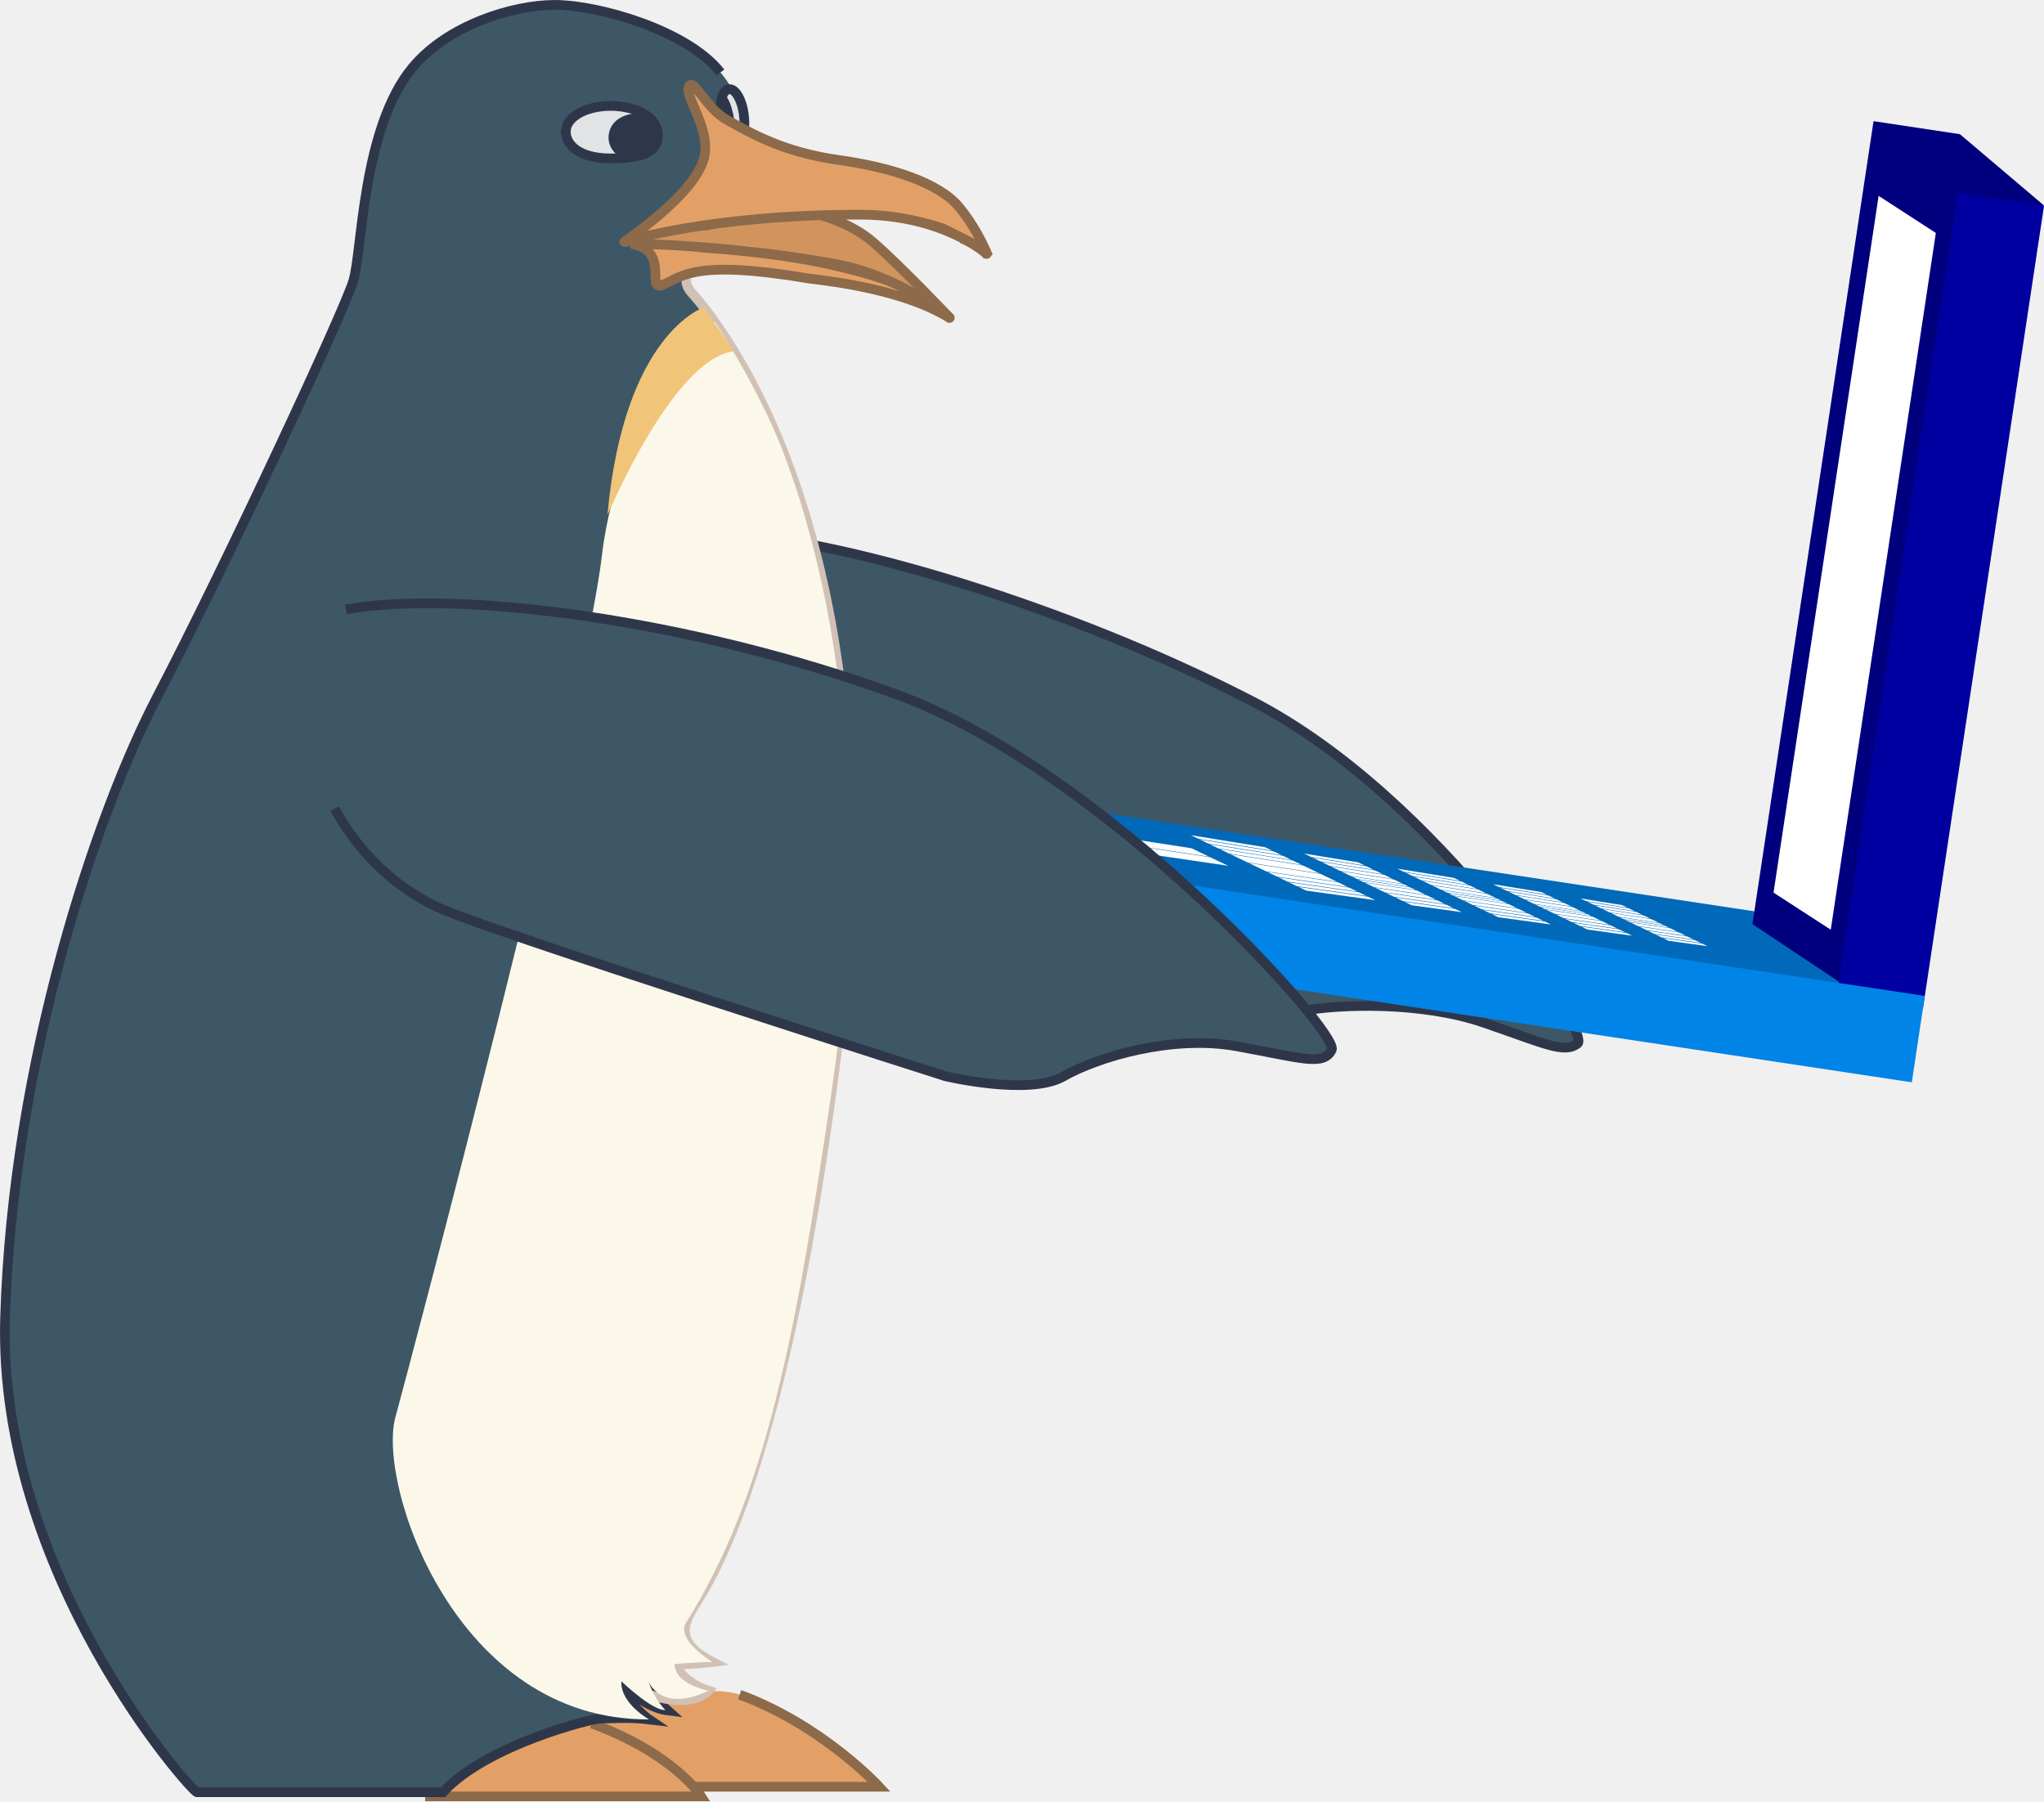
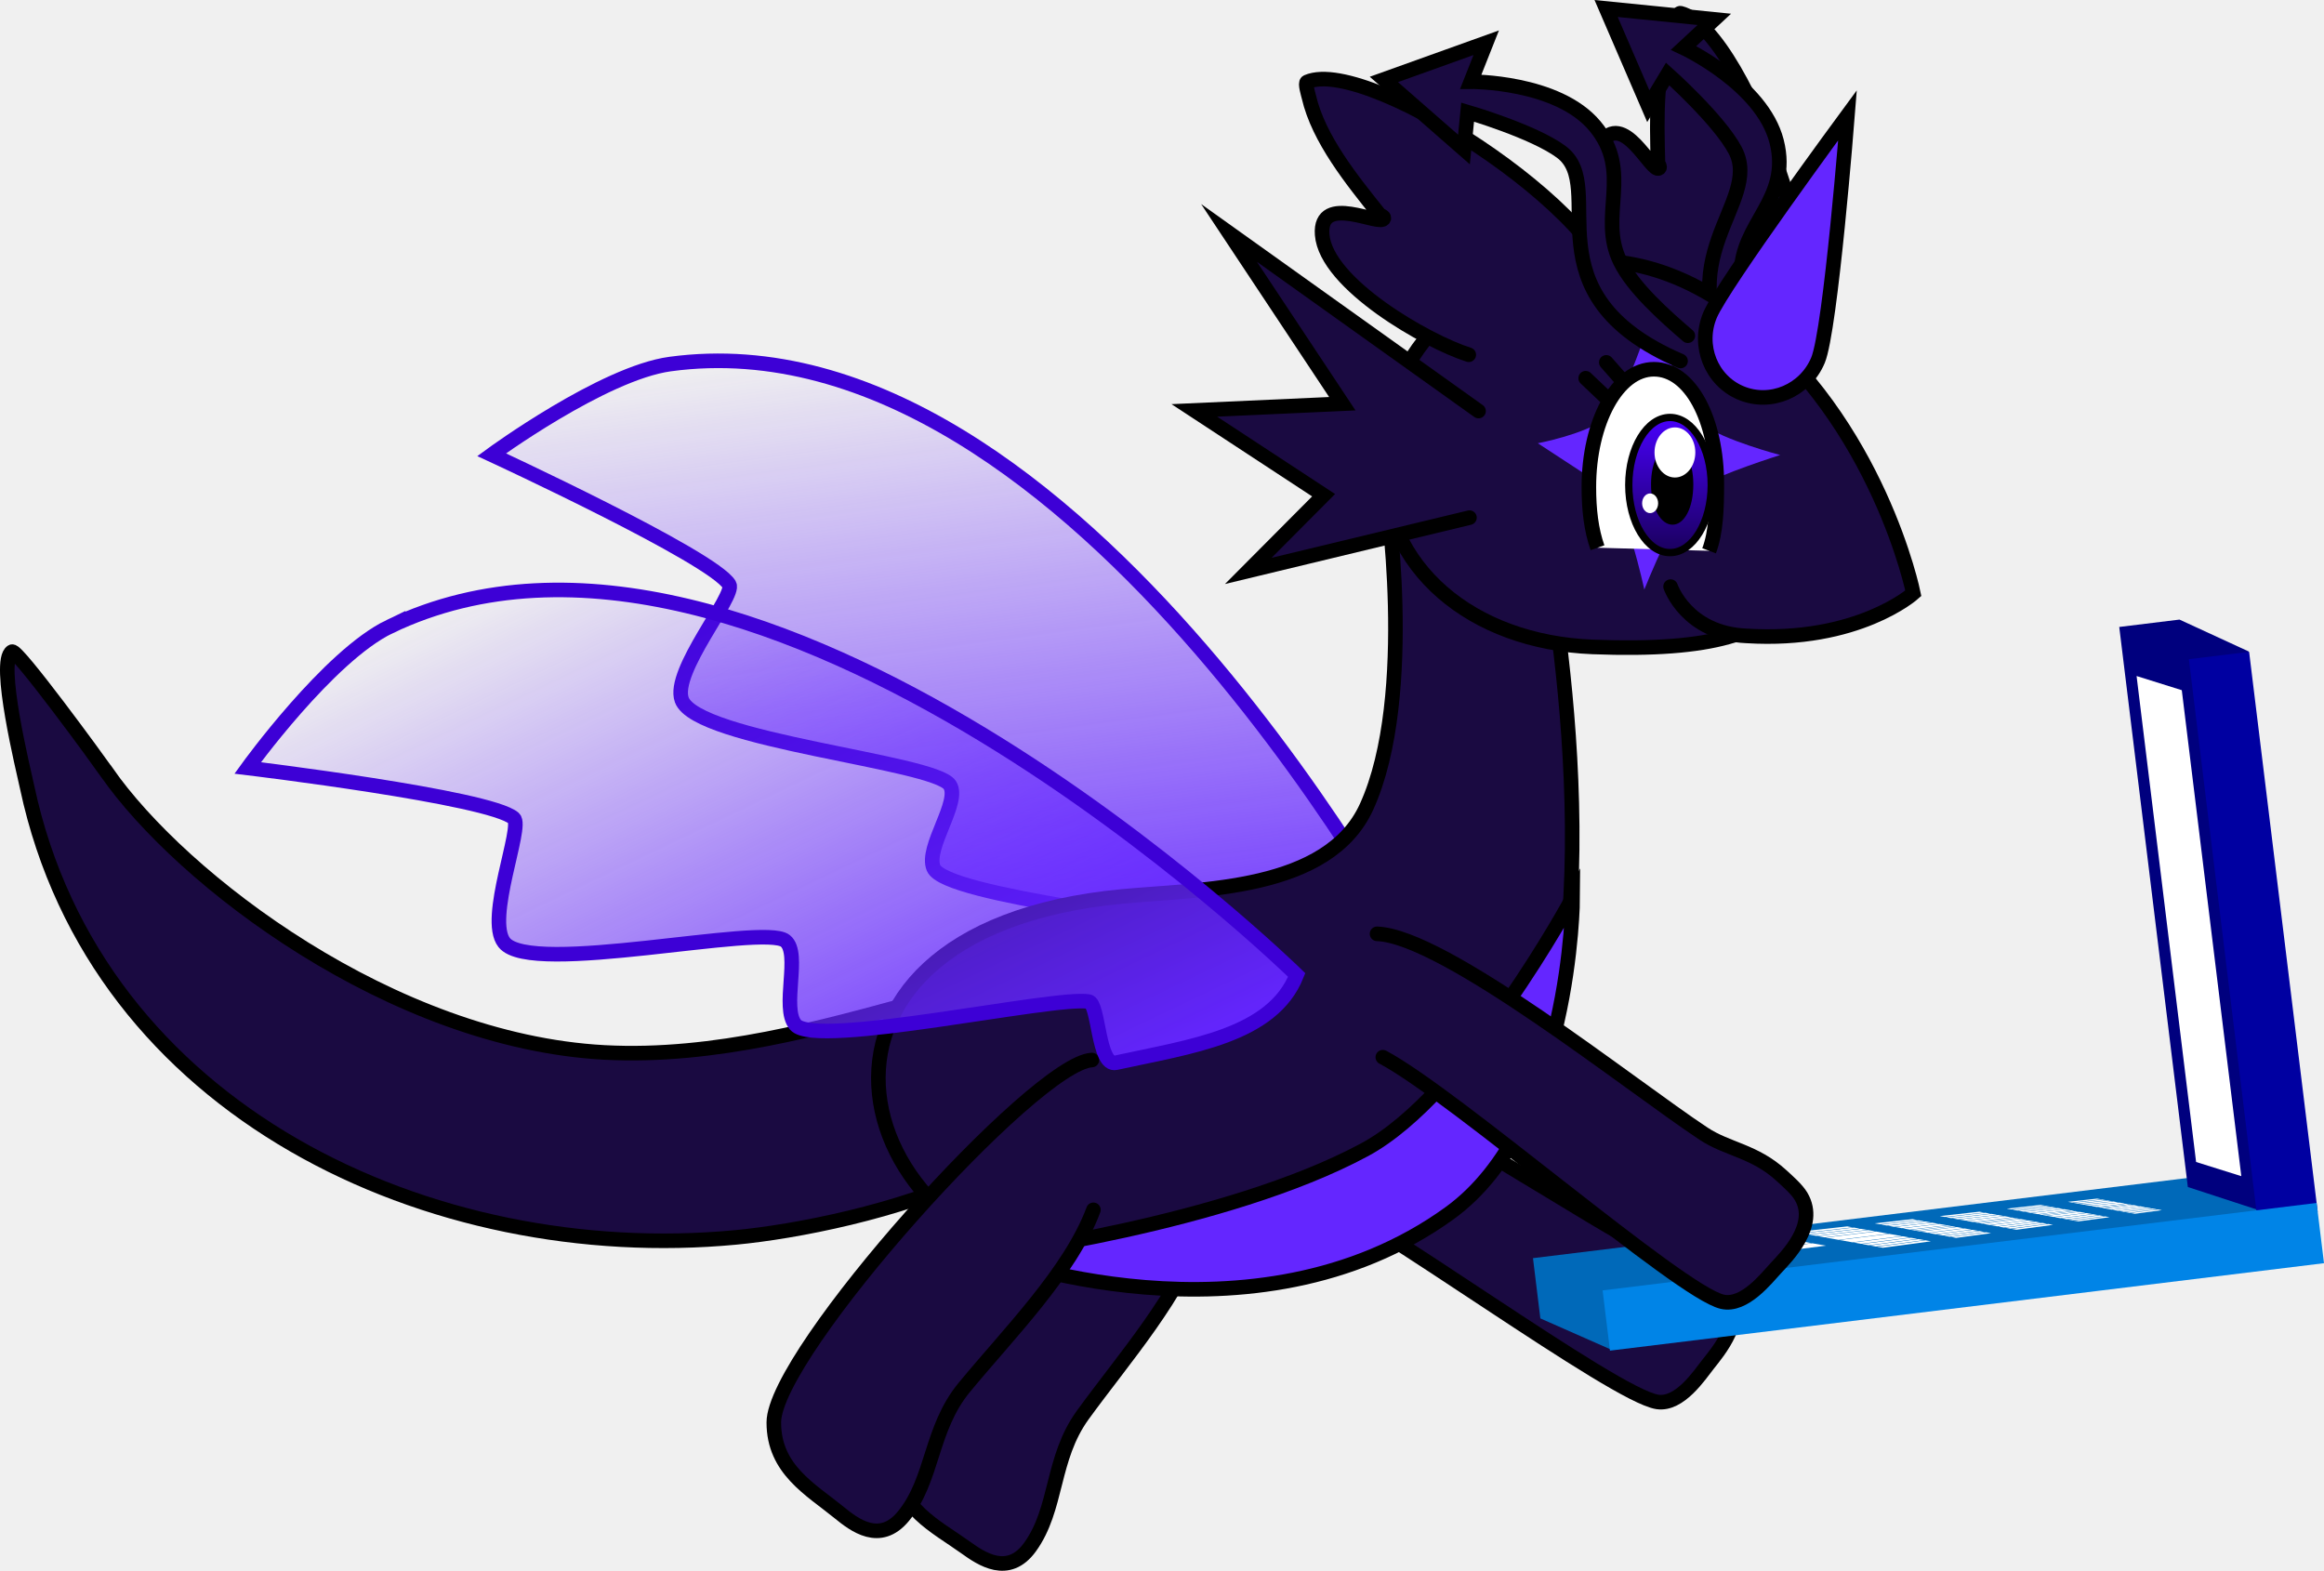
- <svg xmlns="http://www.w3.org/2000/svg" viewBox="0,0,105.299,92.792" height="92.792" width="105.299" version="1.1">
-   <g transform="translate(-218.0574,-133.6041)">
-     <g style="mix-blend-mode: normal" stroke-dashoffset="0" stroke-dasharray="" stroke-miterlimit="10" stroke-linejoin="miter" data-paper-data="{&quot;isPaintingLayer&quot;:true}">
-       <g stroke-linecap="butt" stroke-width="0.5" data-paper-data="{&quot;index&quot;:null}">
-         <path stroke="none" fill-rule="nonzero" fill="#e3a066" d="M243.263,225.58c3.93,-6.624 9.541,-4.651 9.541,-4.651c5.87,1.571 9.56,4.651 9.56,4.651h-19.1" />
-         <path stroke="#8d6a4a" fill-rule="evenodd" fill="none" d="M252.462,220.836c5.87,1.571 9.901,4.744 9.901,4.744h-19.459" />
-       </g>
-       <g stroke-linecap="butt" stroke-width="0.5" data-paper-data="{&quot;index&quot;:null}">
-         <path stroke="none" fill-rule="nonzero" fill="#e3a066" d="M249.389,225.651c2.938,-6.624 7.02,-4.651 7.02,-4.651c4.276,1.571 6.943,4.651 6.943,4.651h-13.962" />
-         <path stroke="#8d6a4a" fill-rule="evenodd" fill="none" d="M256.16,220.906c4.276,1.571 7.191,4.744 7.191,4.744h-14.225" />
-       </g>
-       <g stroke-linecap="butt" stroke-width="0.5" data-paper-data="{&quot;index&quot;:null}">
-         <path stroke="none" fill-rule="nonzero" fill="#3e5766" d="M255.47,161.066c6.041,0.358 17.602,3.76 27.118,8.674c9.516,4.913 17.442,17.074 16.748,17.619c-0.694,0.545 -1.694,0.006 -4.851,-1.074c-3.157,-1.081 -7.374,-0.977 -9.448,-0.584c-2.074,0.393 -6.068,-1.178 -6.068,-1.178c0,0 -20.656,-9.703 -23.289,-11.234c-3.392,-1.971 -3.97,-4.863 -3.97,-4.863" />
-         <path stroke="#2e374a" fill-rule="evenodd" fill="none" d="M255.47,161.066c6.041,0.358 17.602,3.76 27.118,8.674c9.516,4.913 17.442,17.074 16.748,17.619c-0.694,0.545 -1.694,0.006 -4.851,-1.074c-3.157,-1.081 -7.374,-0.977 -9.448,-0.584c-2.074,0.393 -6.068,-1.178 -6.068,-1.178c0,0 -20.656,-9.703 -23.289,-11.234c-3.392,-1.971 -3.97,-4.863 -3.97,-4.863" />
-       </g>
-       <g stroke-linecap="butt" stroke-width="0.5" data-paper-data="{&quot;index&quot;:null}">
-         <path stroke="none" fill-rule="nonzero" fill="#e3a066" d="M240.223,226.146c3.221,-3.164 8.319,-3.754 8.319,-3.754c4.276,1.571 5.643,3.754 5.643,3.754h-13.962" />
-         <path stroke="#8d6a4a" fill-rule="evenodd" fill="none" d="M248.541,222.392c4.276,1.571 5.643,3.754 5.643,3.754h-14.225" />
-       </g>
-       <path stroke-linecap="butt" stroke-width="0.5" stroke="none" fill-rule="nonzero" fill="#3e5766" data-paper-data="{&quot;index&quot;:null}" d="M255.171,137.335c0.22,0.259 0.405,0.521 0.559,0.786c0.066,0.298 0.196,0.57 0.376,0.802c1.231,3.416 -1.973,6.892 -1.973,6.892c0,0 -1.572,2.816 0.187,3.625c-0.725,13.473 -2.933,41.428 -2.959,41.898c-0.038,0.675 -0.057,28.183 0.06,28.711c0.195,0.874 1.02,1.667 1.02,1.667c-1.354,-0.169 -2.371,-1.498 -2.371,-1.498c0.27,1.181 1.423,1.962 1.423,1.962c-1.021,-0.124 -2.054,-0.046 -2.516,-0.043c-0.42,0.002 -5.865,1.35 -8.099,3.797h-12.672c-0.252,0 -10.285,-11.222 -9.884,-24.47c0.401,-13.248 4.733,-26.011 7.818,-31.929c3.582,-6.873 9.657,-19.915 10.121,-21.465c0.464,-1.55 0.451,-7.855 3.049,-10.988c1.805,-2.177 5.158,-3.227 7.341,-3.227c2.182,0 6.719,1.354 8.523,3.481z" />
-       <path stroke-linecap="butt" stroke-width="NaN" stroke="none" fill-rule="nonzero" fill="#d2945d" d="M251.693,146.315c0,0 -0.456,-0.667 0.03,-1.085c0.641,-0.551 3.48,-1.933 3.48,-1.933c0,0 2.352,0.416 3.568,0.809c1.204,0.39 3.691,1.54 3.691,1.54l3.959,3.849c0,0 -3.39,-1.445 -5.988,-2.006c-2.264,-0.489 -8.739,-1.174 -8.739,-1.174z" />
-       <path stroke-linecap="butt" stroke-width="0.5" stroke="#2e374a" fill-rule="evenodd" fill="none" data-paper-data="{&quot;index&quot;:null}" d="M251.421,220.049c0.139,0.888 1.019,1.667 1.019,1.667c-1.354,-0.169 -2.371,-1.498 -2.371,-1.498c0.27,1.181 1.423,1.962 1.423,1.962c-1.021,-0.124 -2.054,-0.046 -2.515,-0.043c-0.42,0.002 -5.866,1.35 -8.1,3.797h-12.672c-0.252,0 -10.286,-11.222 -9.885,-24.47c0.402,-13.248 4.733,-26.011 7.818,-31.929c3.583,-6.873 9.657,-19.915 10.121,-21.465c0.464,-1.55 0.451,-7.855 3.049,-10.988c1.805,-2.177 5.159,-3.227 7.341,-3.227c2.182,0 6.8,1.287 8.524,3.481" />
-       <g stroke-linecap="butt" stroke-width="0.5" data-paper-data="{&quot;index&quot;:null}">
-         <path stroke="#d1c1b5" fill-rule="evenodd" fill="none" d="M253.614,147.038c0,0 -0.508,0.993 0.037,1.603c0.678,0.759 11.03,12.037 7.441,39.743c-2.941,22.698 -6.962,27.307 -7.438,28.24c-0.317,0.621 -0.861,1.588 1.107,2.6c0,0 -1.258,0.156 -1.959,0.103c0,0 0.422,0.951 1.751,1.374c0,0 -0.722,0.914 -2.95,0.239" />
-         <g stroke="none" fill-rule="nonzero">
-           <path fill="#fbf8ea" d="M254.864,150.172c0,0 1.951,2.863 3.367,6.275c3.091,7.805 4.712,19.386 2.687,33.247c-1.868,12.784 -3.416,20.988 -7.513,27.495c-0.562,0.892 1.357,2.037 1.357,2.037c-0.839,0 -1.959,0.103 -1.959,0.103c0.025,1.055 1.751,1.374 1.751,1.374c-2.479,1.182 -3.099,-0.494 -3.099,-0.494c0.344,0.981 0.878,1.489 0.878,1.489c-0.674,0.042 -2.264,-1.48 -2.264,-1.48c-0.063,1.139 1.423,1.962 1.423,1.962c-9.98,0.065 -14.013,-12.109 -13.065,-15.568c0.948,-3.459 9.776,-36.959 10.638,-44.384c0.861,-7.426 5.801,-12.056 5.801,-12.056" />
-           <path fill="#f0c579" d="M249.351,160.124c0.857,-9.372 4.968,-10.684 4.968,-10.684l1.547,2.259c-3.2,0.412 -6.526,8.538 -6.515,8.425" />
+ <svg xmlns="http://www.w3.org/2000/svg" version="1.1" width="318.863" height="215.517" viewBox="0,0,318.863,215.517">
+   <defs>
+     <linearGradient x1="284.625" y1="117.774" x2="297.825" y2="217.07" gradientUnits="userSpaceOnUse" id="color-1">
+       <stop offset="0" stop-color="#6426ff" stop-opacity="0" />
+       <stop offset="1" stop-color="#6426ff" />
+     </linearGradient>
+     <linearGradient x1="243.198" y1="143.963" x2="286.375" y2="234.35" gradientUnits="userSpaceOnUse" id="color-2">
+       <stop offset="0" stop-color="#6426ff" stop-opacity="0" />
+       <stop offset="1" stop-color="#6426ff" />
+     </linearGradient>
+     <linearGradient x1="389.201" y1="129.435" x2="389.201" y2="147.981" gradientUnits="userSpaceOnUse" id="color-3">
+       <stop offset="0" stop-color="#4800fc" />
+       <stop offset="1" stop-color="#1a005d" />
+     </linearGradient>
+   </defs>
+   <g transform="translate(-160.0687,-72.15896)">
+     <g stroke-miterlimit="10">
+       <g>
+         <path d="M336.21,218c9.221,-0.433 36.358,17.946 46.858,23.735c3.462,1.909 7.151,1.784 11.113,4.867c0.981,0.763 2.259,1.71 2.914,2.632c2.674,3.767 -1.343,8.421 -2.663,10.097c-1.17,1.485 -3.889,5.635 -6.955,5.182c-5.956,-0.878 -38.826,-25.266 -49.118,-29.705" fill="#1a0a41" stroke="#000000" stroke-width="2" stroke-linecap="round" />
+         <g stroke="none" stroke-linecap="butt">
+           <path d="M371.412,253.052l-1.012,-8.266l104.028,-12.741l1.012,8.266l-94.436,16.973z" fill="#0069b9" stroke-width="0" />
+           <path d="M460.25,235.024l-9.411,-76.842l8.266,-1.012l9.484,4.37l3.702,77.417z" fill="#00007e" stroke-width="0" />
+           <path d="M469.803,239.448l-9.411,-76.842l8.266,-1.012l9.411,76.842z" fill="#0000a1" stroke-width="0" />
+           <path d="M380.965,257.475l-1.012,-8.266l97.966,-11.998l1.012,8.266z" fill="#0084e7" stroke-width="0" />
+           <path d="M461.383,231.592l-8.166,-66.678l6.204,1.944l8.166,66.678z" fill="#ffffff" stroke-width="0" />
+           <g fill="#ffffff" stroke-width="1">
+             <path d="M440.24,238.853l-0.469,-0.084l4.474,-0.542l0.448,0.08z" />
+             <path d="M437.87,238.431l4.542,-0.53l0.763,0.136l-4.507,0.536z" />
+             <path d="M455.238,237.939l-3.755,0.491l-0.673,-0.12l3.782,-0.487z" />
+             <path d="M441.808,239.133l-0.866,-0.154l4.434,-0.549l0.831,0.148z" />
+             <path d="M440.828,238.958l-0.474,-0.085l4.454,-0.546l0.454,0.081z" />
+             <path d="M426.052,240.074l-5.048,0.601l-0.932,-0.166l5.086,-0.594z" />
+             <path d="M443.631,239.458l-0.729,-0.13l4.365,-0.562l0.698,0.124z" />
+             <path d="M442.767,239.304l-0.837,-0.149l4.399,-0.556l0.803,0.143z" />
+             <path d="M438.788,238.595l4.507,-0.536l0.835,0.149l-4.474,0.542z" />
+             <path d="M427.775,240.381l-4.988,0.611l-0.549,-0.098l5.011,-0.607z" />
+             <path d="M449.777,238.127l-0.803,-0.143l3.842,-0.476l0.773,0.138z" />
+             <path d="M423.453,241.111l-0.552,-0.098l4.987,-0.611l0.53,0.094z" />
+             <path d="M448.86,237.963l-0.438,-0.078l3.859,-0.473l0.421,0.075z" />
+             <path d="M450.032,237.011l0.705,0.126l-3.905,0.465l-0.735,-0.131z" />
+             <path d="M436.871,238.253l-0.674,-0.12l4.601,-0.52l0.644,0.115z" />
+             <path d="M450.674,238.286l-0.775,-0.138l3.812,-0.481l0.745,0.133z" />
+             <path d="M422.124,240.874l-0.998,-0.178l5.048,-0.601l0.961,0.171z" />
+             <path d="M449.262,236.874l0.636,0.113l-3.935,0.459l-0.663,-0.118z" />
+             <path d="M433.066,240.237l-0.935,-0.167l5.213,-0.646l0.894,0.159z" />
+             <path d="M434.093,240.42l-0.904,-0.161l5.172,-0.653l0.864,0.154z" />
+             <path d="M455.388,237.966l0.583,0.104l-3.73,0.496l-0.608,-0.108z" />
+             <path d="M435.018,240.585l-0.79,-0.141l5.132,-0.66l0.754,0.134z" />
+             <path d="M424.075,239.721l-5.12,0.588l-0.788,-0.141l5.153,-0.582z" />
+             <path d="M445.153,237.302l-0.621,-0.111l3.987,-0.45l0.595,0.106z" />
+             <path d="M427.785,239.296l-0.732,-0.13l5.41,-0.611l0.697,0.124z" />
+             <path d="M448.115,238.918l0.631,0.112l-4.305,0.572l-0.66,-0.118z" />
+             <path d="M437.019,238.279l4.572,-0.525l0.687,0.122l-4.542,0.53z" />
+             <path d="M425.025,239.891l-5.086,0.594l-0.836,-0.149l5.12,-0.588z" />
+             <path d="M432.017,240.05l-0.514,-0.092l5.236,-0.642l0.49,0.087z" />
+             <path d="M427.933,239.322l5.375,-0.617l0.742,0.132l-5.339,0.623z" />
+             <path d="M431.39,239.938l-0.51,-0.091l5.26,-0.637l0.485,0.087z" />
+             <path d="M429.71,239.639l-0.866,-0.154l5.339,-0.623l0.825,0.147z" />
+             <path d="M429.831,239.66l5.299,-0.63l0.895,0.16l-5.26,0.637z" />
+             <path d="M448.308,237.865l-0.431,-0.077l3.877,-0.47l0.414,0.074z" />
+             <path d="M418.003,240.139l-0.727,-0.13l5.182,-0.577l0.697,0.124z" />
+             <path d="M417.351,241.109l-6.936,0.825l-1.013,-0.181l6.989,-0.816z" />
+             <path d="M441.113,240.096l0.644,0.115l-5.03,0.678l-0.676,-0.12z" />
+             <path d="M429.496,240.688l-4.926,0.622l-1.002,-0.179l4.965,-0.615z" />
+             <path d="M424.246,242.338l0.749,0.134l-6.584,0.888l-0.791,-0.141z" />
+             <path d="M412.324,242.275l-1.74,-0.31l-0.048,-0.009l6.936,-0.825l1.705,0.304z" />
+             <path d="M426.889,239.136l-0.676,-0.12l5.441,-0.605l0.645,0.115z" />
+             <path d="M432.557,241.234l0.697,0.124l-4.791,0.646l-0.728,-0.13z" />
+             <path d="M444.368,237.162l-0.576,-0.103l4.01,-0.446l0.553,0.099z" />
+             <path d="M414.234,242.615l-1.797,-0.32l6.854,-0.84l1.713,0.305z" />
+             <path d="M436.033,238.103l-0.623,-0.111l4.628,-0.515l0.597,0.106z" />
+             <path d="M417.454,243.189l-0.841,-0.15l6.67,-0.873l0.796,0.142z" />
+             <path d="M448.912,239.06l0.595,0.106l-4.278,0.577l-0.622,-0.111z" />
+             <path d="M452.406,238.595l3.73,-0.496l0.55,0.098l-3.707,0.5z" />
+             <path d="M430.55,240.876l-4.888,0.629l-0.97,-0.173l4.926,-0.622z" />
+             <path d="M431.65,241.072l0.741,0.132l-4.822,0.641l-0.773,-0.138z" />
+             <path d="M416.258,240.914l-6.989,0.816l-0.907,-0.162l7.036,-0.808z" />
+             <path d="M423.133,242.14l-6.67,0.873l-0.922,-0.164l6.717,-0.864z" />
+             <path d="M440.263,239.945l0.683,0.122l-5.062,0.673l-0.717,-0.128z" />
+             <path d="M446.954,237.623l3.905,-0.465l0.048,0.009l0.731,0.13l-3.877,0.47z" />
+             <path d="M422.124,241.96l-6.717,0.864l-1.05,-0.187l6.77,-0.855z" />
+             <path d="M431.5,241.045l-4.854,0.635l-0.85,-0.151l4.888,-0.629z" />
+             <path d="M414.273,240.56l-7.081,0.8l-0.789,-0.141l7.121,-0.792z" />
+             <path d="M415.249,240.734l-7.036,0.808l-0.857,-0.153l7.081,-0.799z" />
+             <path d="M398.567,243.961l-1.954,-0.348l10.182,-1.211c0.016,0.003 0.032,0.006 0.048,0.009c0.672,0.12 1.269,0.226 1.788,0.318z" />
+             <path d="M397.076,244.782l-6.5,0.821l-4.24,-0.754l-0.048,-0.009l6.668,-0.793z" />
+             <path d="M410.611,243.073l-9.966,1.259l-1.965,-0.35l10.065,-1.233c0.862,0.153 1.492,0.262 1.866,0.325z" />
+           </g>
        </g>
-       </g>
-       <g stroke-linecap="butt" data-paper-data="{&quot;index&quot;:null}">
-         <path stroke-width="1" stroke="none" fill-rule="nonzero" fill="#e2e3e4" d="M256.323,139.192c0.121,0.576 0.151,1.506 -0.311,1.624c-0.541,0.139 -0.693,-0.525 -0.779,-0.99c-0.071,-0.384 -0.171,-1.372 0.275,-1.647c0.345,-0.153 0.68,0.372 0.815,1.013" />
-         <path stroke-width="1" stroke="none" fill-rule="nonzero" fill="#2e374a" d="M255.914,140.821c-0.019,0.069 -0.218,0.014 -0.218,0.014c0,0 -0.272,-0.209 -0.426,-0.798c-0.153,-0.588 -0.072,-1.18 -0.072,-1.18c0,0 0.015,-0.307 0.093,-0.359c0.078,-0.053 0.335,0.083 0.529,0.948c0.195,0.867 0.092,1.376 0.092,1.376" />
-         <path stroke-width="0.5" stroke="#2e374a" fill-rule="evenodd" fill="none" d="M256.019,140.858c-0.541,0.139 -0.693,-0.525 -0.779,-0.99c-0.071,-0.384 -0.171,-1.372 0.275,-1.647c0.345,-0.153 0.68,0.372 0.815,1.013c0.121,0.576 0.151,1.506 -0.311,1.624z" />
-       </g>
-       <path stroke-linecap="butt" stroke-width="1" stroke="none" fill-rule="nonzero" fill="#e2e3e4" d="M247.217,140.215c0.102,-0.66 1.077,-1.257 2.544,-1.194c1.947,0.157 2.215,1.147 2.194,1.539c-0.026,0.476 -0.181,1.163 -2.415,1.163c-1.909,0 -2.414,-0.915 -2.322,-1.508" />
-       <path stroke-linecap="butt" stroke-width="1" stroke="none" fill-rule="nonzero" fill="#2e374a" d="M250.001,141.702c0,0 -0.75,-0.436 -0.566,-1.266c0.185,-0.827 1.108,-1.01 1.453,-0.98c0.344,0.029 0.612,0.303 0.612,0.303c0,0 0.722,0.517 0.515,1.084c-0.207,0.568 -1.143,0.82 -1.143,0.82c0,0 -0.75,0.096 -0.871,0.038" />
-       <path stroke-linecap="butt" stroke-width="0.5" stroke="#2e374a" fill-rule="evenodd" fill="none" d="M247.215,140.258c0.102,-0.66 1.077,-1.257 2.544,-1.194c1.947,0.157 2.215,1.147 2.194,1.539c-0.026,0.476 -0.181,1.163 -2.415,1.163c-1.909,0 -2.414,-0.915 -2.322,-1.508z" />
-       <path stroke-linecap="round" stroke-width="0.5" stroke="#8d6a4a" fill-rule="nonzero" fill="none" data-paper-data="{&quot;index&quot;:null}" d="M258.337,144.287c0,0 2.898,0.24 4.676,1.772c1.4,1.206 3.973,3.919 3.973,3.919" />
-       <g stroke-linecap="butt" stroke-width="0.5" data-paper-data="{&quot;index&quot;:null}">
-         <path stroke="none" fill-rule="nonzero" fill="#e3a066" d="M252.215,148.272c-0.945,0.406 0.419,-1.766 -1.642,-2.111c1.459,0.037 2.904,0.128 4.348,0.135c0.15,0.001 0.343,-0.017 0.554,-0.041c0.086,0.005 0.172,0.003 0.256,-0.005c0.36,0.003 0.729,-0.023 1.107,0.055c0.305,0.063 3.169,0.601 4.057,0.86c1.835,0.536 4.098,1.06 5.647,2.417c0.164,0.143 0.336,0.292 0.506,0.449c-1.18,-0.753 -3.346,-1.624 -7.282,-2.073c-5.925,-1.008 -6.56,-0.113 -7.552,0.314z" />
-         <path stroke="none" fill-rule="nonzero" fill="#8d6a4a" d="M252.967,146.292c0.155,-0.007 0.332,-0.015 0.528,-0.025c0.476,0.015 0.951,0.027 1.426,0.029c0.05,0 0.106,-0.002 0.165,-0.005c1.278,0.1 2.868,0.271 4.495,0.563c0.541,0.116 1.029,0.227 1.314,0.311c1.835,0.536 4.098,1.06 5.647,2.417c0.087,0.077 0.177,0.155 0.268,0.235c-0.27,-0.162 -0.575,-0.332 -0.9,-0.538c-0.343,-0.194 -0.723,-0.384 -1.134,-0.567c-0.414,-0.175 -0.854,-0.349 -1.317,-0.505c-0.927,-0.313 -1.936,-0.575 -2.955,-0.789c-2.038,-0.429 -4.111,-0.652 -5.665,-0.767c-0.39,-0.011 -0.745,-0.061 -1.06,-0.111c-0.315,-0.041 -0.591,-0.075 -0.817,-0.104c-0.227,-0.027 -0.406,-0.048 -0.528,-0.062c-0.12,-0.014 -0.187,-0.015 -0.187,-0.015z" />
-         <path stroke="#8d6a4a" fill-rule="evenodd" fill="none" d="M261.032,147.19c3.508,0.635 6.016,2.841 6.016,2.841c-1.18,-0.753 -3.346,-1.624 -7.282,-2.073c-5.925,-1.008 -6.56,-0.113 -7.552,0.314c-0.945,0.406 0.419,-1.766 -1.642,-2.111c0,0 4.954,0.032 10.459,1.029z" />
-       </g>
-       <g stroke-width="0.5" data-paper-data="{&quot;index&quot;:null}">
-         <path stroke-linecap="butt" stroke="none" fill-rule="nonzero" fill="#e3a066" d="M252.644,144.126c0.646,-0.699 1.717,-2.544 1.717,-2.544c0.25,-1.517 -1.168,-3.162 -0.77,-3.579c0.265,-0.278 0.819,1.166 1.944,1.794c1.204,0.672 2.892,1.651 5.696,2.043c2.804,0.392 5.211,1.201 6.219,2.412c1.008,1.211 1.512,2.557 1.512,2.557c0,0 -0.276,-0.497 -1.366,-0.923c-0.456,-0.3 -1.042,-0.498 -1.667,-0.63c-0.65,-0.323 -1.69,-0.354 -2.261,-0.451c-2.174,-0.368 -4.421,-0.017 -6.632,0.046c-0.134,0.004 -0.268,0.029 -0.402,0.064c-0.227,0.005 -0.449,0.09 -0.666,0.191c-0.109,0.025 -0.218,0.042 -0.326,0.043l-0.008,-0.006c-0.082,0.022 -0.182,0.052 -0.294,0.09c-0.275,0.015 -0.536,0.096 -0.771,0.23c-1.394,0.052 -2.339,0.18 -3.581,0.567c-0.209,-0.028 -0.463,-0.02 -0.771,0.035c0,0 1.702,-1.155 2.428,-1.941z" />
-         <path stroke-linecap="butt" stroke="none" fill-rule="nonzero" fill="#8d6a4a" d="M267.387,145.76c-0.42,-0.231 -0.924,-0.391 -1.457,-0.504c-0.65,-0.323 -1.69,-0.354 -2.261,-0.451c-2.174,-0.368 -4.421,-0.017 -6.632,0.046c-0.134,0.004 -0.268,0.029 -0.402,0.064c-0.227,0.005 -0.449,0.09 -0.666,0.191c-0.109,0.025 -0.218,0.042 -0.326,0.043l-0.008,-0.006c-0.082,0.022 -0.182,0.052 -0.294,0.09c-0.275,0.015 -0.536,0.096 -0.771,0.23c-0.661,0.025 -1.221,0.066 -1.76,0.145l0.111,-0.038c0.223,-0.066 0.495,-0.146 0.806,-0.238c0.156,-0.044 0.323,-0.09 0.498,-0.139c0.176,-0.046 0.364,-0.061 0.558,-0.1c1.557,-0.265 3.642,-0.552 5.736,-0.628c1.047,-0.039 2.094,-0.027 3.073,0.055c0.49,0.041 0.96,0.105 1.405,0.177c0.444,0.081 0.862,0.178 1.243,0.287c0.187,0.067 0.375,0.104 0.541,0.181c0.163,0.083 0.319,0.162 0.464,0.235c0.283,0.17 0.527,0.316 0.712,0.468c0.194,0.134 0.323,0.276 0.415,0.363c0.091,0.089 0.14,0.136 0.14,0.136c0,0 -0.056,-0.036 -0.161,-0.105c-0.104,-0.068 -0.253,-0.172 -0.459,-0.271c-0.141,-0.082 -0.312,-0.156 -0.505,-0.232z" />
-         <path stroke-linecap="butt" stroke="#8d6a4a" fill-rule="evenodd" fill="none" d="M250.987,146.031c-0.209,-0.028 -0.463,-0.02 -0.771,0.035c-0.088,0.016 3.818,-2.501 4.145,-4.484c0.25,-1.517 -1.168,-3.162 -0.77,-3.579c0.265,-0.278 0.819,1.166 1.944,1.794c1.204,0.672 2.892,1.651 5.696,2.043c2.804,0.392 5.211,1.201 6.219,2.412c1.008,1.211 1.512,2.557 1.512,2.557c0,0 -0.276,-0.497 -1.366,-0.923" />
-         <path stroke-linecap="round" stroke="#8d6a4a" fill-rule="nonzero" fill="none" d="M250.987,146.031c-0.209,-0.028 -0.463,-0.02 -0.771,0.035c0,0 4.385,-1.41 12.148,-1.403c4.276,0.004 6.526,2.023 6.526,2.023" />
-       </g>
-       <g stroke-linecap="butt" stroke="none" fill-rule="nonzero">
-         <path stroke-width="0" fill="#0069b9" d="M259.477,177.718l0.671,-4.45l56,8.446l-0.671,4.45l-51.62,-4.853z" />
-         <path stroke-width="0" fill="#00007e" d="M308.336,181.211l6.239,-41.365l4.45,0.671l4.304,3.649l-9.294,40.837z" />
-         <path stroke-width="0" fill="#0000a1" d="M312.668,184.898l6.239,-41.365l4.45,0.671l-6.239,41.365z" />
-         <path stroke-width="0" fill="#0084e7" d="M263.809,181.406l0.671,-4.45l52.737,7.954l-0.671,4.45z" />
-         <path stroke-width="0" fill="#ffffff" d="M309.423,179.588l5.414,-35.894l2.948,1.911l-5.414,35.894z" />
-         <g stroke-width="1" fill="#ffffff">
-           <path d="M297.364,180.304l-0.232,-0.111l2.408,0.366l0.222,0.107z" />
-           <path d="M296.192,179.74l2.441,0.382l0.378,0.181l-2.424,-0.374z" />
-           <path d="M305.304,182.002l-2.026,-0.288l-0.333,-0.16l2.039,0.295z" />
-           <path d="M298.14,180.676l-0.428,-0.206l2.388,0.357l0.411,0.198z" />
-           <path d="M297.655,180.443l-0.235,-0.113l2.398,0.361l0.225,0.108z" />
-           <path d="M289.802,178.883l-2.715,-0.419l-0.461,-0.222l2.734,0.428z" />
-           <path d="M299.042,181.11l-0.361,-0.173l2.354,0.34l0.345,0.166z" />
-           <path d="M298.614,180.904l-0.414,-0.199l2.371,0.348l0.397,0.191z" />
-           <path d="M296.646,179.959l2.424,0.374l0.413,0.199l-2.408,-0.366z" />
-           <path d="M290.654,179.292l-2.685,-0.405l-0.272,-0.131l2.696,0.41z" />
-           <path d="M302.435,181.308l-0.397,-0.191l2.069,0.309l0.382,0.184z" />
-           <path d="M288.298,179.046l-0.273,-0.131l2.685,0.405l0.262,0.126z" />
-           <path d="M301.981,181.09l-0.217,-0.104l2.077,0.313l0.208,0.1z" />
-           <path d="M302.729,180.764l0.349,0.168l-2.1,-0.324l-0.364,-0.175z" />
-           <path d="M295.698,179.503l-0.333,-0.16l2.471,0.397l0.319,0.153z" />
-           <path d="M302.878,181.521l-0.383,-0.184l2.054,0.302l0.369,0.177z" />
-           <path d="M287.641,178.73l-0.494,-0.237l2.715,0.419l0.475,0.228z" />
-           <path d="M302.348,180.581l0.315,0.151l-2.115,-0.331l-0.328,-0.158z" />
-           <path d="M293.429,179.984l-0.463,-0.222l2.807,0.419l0.442,0.213z" />
-           <path d="M293.937,180.228l-0.447,-0.215l2.787,0.41l0.428,0.205z" />
-           <path d="M305.378,182.037l0.288,0.139l-2.014,-0.283l-0.301,-0.144z" />
-           <path d="M294.395,180.448l-0.391,-0.188l2.767,0.4l0.373,0.179z" />
-           <path d="M288.824,178.412l-2.75,-0.436l-0.39,-0.187l2.767,0.444z" />
-           <path d="M300.147,180.208l-0.307,-0.148l2.141,0.344l0.294,0.141z" />
-           <path d="M290.817,178.729l-0.362,-0.174l2.905,0.466l0.345,0.166z" />
-           <path d="M301.455,181.479l0.312,0.15l-2.324,-0.326l-0.326,-0.157z" />
-           <path d="M295.771,179.538l2.456,0.39l0.34,0.163l-2.441,-0.382z" />
-           <path d="M289.294,178.638l-2.734,-0.428l-0.414,-0.199l2.75,0.436z" />
-           <path d="M292.91,179.735l-0.254,-0.122l2.819,0.425l0.242,0.117z" />
-           <path d="M290.89,178.764l2.888,0.458l0.367,0.176l-2.87,-0.449z" />
-           <path d="M292.6,179.585l-0.252,-0.121l2.831,0.431l0.24,0.115z" />
-           <path d="M291.769,179.186l-0.428,-0.206l2.87,0.449l0.408,0.196z" />
-           <path d="M291.829,179.215l2.85,0.44l0.443,0.213l-2.831,-0.431z" />
-           <path d="M301.708,180.958l-0.213,-0.103l2.086,0.317l0.205,0.098z" />
-           <path d="M285.602,177.75l-0.36,-0.173l2.781,0.451l0.345,0.166z" />
-           <path d="M285.122,178.16l-3.73,-0.576l-0.501,-0.241l3.757,0.588z" />
-           <path d="M297.639,181.077l0.319,0.153l-2.717,-0.376l-0.334,-0.161z" />
-           <path d="M291.506,179.701l-2.655,-0.39l-0.496,-0.238l2.674,0.399z" />
-           <path d="M288.533,179.799l0.371,0.178l-3.556,-0.492l-0.391,-0.188z" />
-           <path d="M282.336,178.038l-0.861,-0.414l-0.024,-0.011l3.73,0.576l0.844,0.405z" />
-           <path d="M290.374,178.516l-0.334,-0.161l2.92,0.474l0.319,0.153z" />
-           <path d="M293.02,180.429l0.345,0.166l-2.588,-0.358l-0.36,-0.173z" />
-           <path d="M299.759,180.022l-0.285,-0.137l2.152,0.349l0.273,0.131z" />
-           <path d="M283.281,178.492l-0.889,-0.427l3.69,0.556l0.847,0.407z" />
-           <path d="M295.283,179.303l-0.308,-0.148l2.484,0.403l0.295,0.142z" />
-           <path d="M284.874,179.258l-0.416,-0.2l3.599,0.512l0.394,0.189z" />
-           <path d="M301.849,181.668l0.294,0.141l-2.311,-0.32l-0.308,-0.148z" />
-           <path d="M303.735,181.933l2.014,0.283l0.272,0.131l-2.002,-0.277z" />
-           <path d="M292.027,179.952l-2.636,-0.381l-0.48,-0.231l2.655,0.39z" />
-           <path d="M292.571,180.213l0.366,0.176l-2.603,-0.365l-0.382,-0.184z" />
-           <path d="M284.581,177.9l-3.757,-0.588l-0.449,-0.216l3.78,0.599z" />
-           <path d="M287.983,179.535l-3.599,-0.512l-0.456,-0.219l3.622,0.524z" />
-           <path d="M297.218,180.875l0.338,0.162l-2.733,-0.383l-0.355,-0.171z" />
-           <path d="M301.038,180.636l2.1,0.324l0.024,0.011l0.362,0.174l-2.086,-0.317z" />
-           <path d="M287.483,179.295l-3.622,-0.524l-0.519,-0.25l3.648,0.536z" />
-           <path d="M292.497,180.178l-2.619,-0.373l-0.42,-0.202l2.636,0.381z" />
-           <path d="M283.599,177.428l-3.802,-0.61l-0.39,-0.188l3.822,0.62z" />
-           <path d="M284.082,177.66l-3.78,-0.599l-0.424,-0.204l3.802,0.61z" />
-           <path d="M274.931,176.922l-0.966,-0.464l5.476,0.845c0.008,0.004 0.016,0.008 0.024,0.011c0.333,0.16 0.628,0.302 0.885,0.425z" />
-           <path d="M274.035,177.133l-3.503,-0.515l-2.098,-1.007l-0.024,-0.011l3.586,0.554z" />
-           <path d="M281.329,178.206l-5.37,-0.789l-0.972,-0.467l5.418,0.817c0.427,0.204 0.738,0.353 0.924,0.44z" />
+         <path d="M252.016,122.109c55.82,-7.563 103.664,83.842 103.664,83.842c-5.76,6.942 -16.864,4.835 -27.308,3.804c-2.523,-0.249 0.307,-8.457 -0.963,-9.132c-4.151,-2.206 -37.611,-5.398 -39.255,-9.374c-1.167,-2.823 3.753,-9.091 2.224,-11.391c-2.134,-3.209 -34.721,-6.081 -36.765,-11.672c-1.431,-3.915 7.403,-14.304 6.515,-15.813c-2.216,-3.769 -32.608,-17.825 -32.608,-17.825c0,0 15.286,-11.191 24.495,-12.439z" fill="url(#color-1)" stroke="#3d00d6" stroke-width="2" stroke-linecap="round" />
+         <path d="M174.704,178.105c10.298,14.812 39.205,36.894 68.289,38.455c30.275,1.625 60.644,-17.387 65.325,-6.995c9.64,21.401 -30.98,30.832 -47.32,32.375c-41.643,3.931 -87.698,-17.171 -97.2,-61.742c-0.48,-2.252 -4.202,-17.354 -2.082,-18.626c0.687,-0.412 11.9,14.969 12.987,16.533z" fill="#1a0a41" stroke="#000000" stroke-width="2" stroke-linecap="round" />
+         <path d="M324.835,240.89c-2.639,8.689 -10.661,17.764 -16.212,25.424c-4.328,5.972 -3.413,12.841 -7.238,18.123c-2.984,4.121 -6.683,1.584 -8.821,0.05c-4.108,-2.948 -9.332,-5.355 -9.715,-11.808c-0.567,-9.534 32.726,-51.439 40.523,-52.292" fill="#1a0a41" stroke="#000000" stroke-width="2" stroke-linecap="round" />
+         <path d="M314.065,195.153c10.791,-1.016 28.224,-0.729 33.499,-12.29c6.981,-15.3 2.621,-43.76 2.621,-43.76l21.45,5.803c0,0 10.172,49.446 -1.337,77.225c-11.509,27.779 -40.317,26.573 -58.295,25.425c-35.864,-2.29 -48.298,-47.659 2.062,-52.403z" fill="#1a0a41" stroke="#000000" stroke-width="2" stroke-linecap="round" />
+         <path d="M347.288,229.915c14.02,-7.545 28.564,-34.6 28.564,-34.6c0,0 -0.115,31.172 -16.908,43.309c-26.972,19.494 -63.286,5.706 -63.286,5.706c0,0 32.503,-4.121 51.629,-14.414z" fill="#6426ff" stroke="#000000" stroke-width="2" stroke-linecap="round" />
+         <path d="M349.004,200.286c9.226,0.309 34.8,20.807 44.801,27.421c3.298,2.18 6.985,2.352 10.686,5.744c0.916,0.84 2.115,1.886 2.693,2.857c2.363,3.969 -2.015,8.286 -3.465,9.85c-1.286,1.386 -4.329,5.304 -7.349,4.607c-5.867,-1.354 -36.672,-28.302 -46.574,-33.553" fill="#1a0a41" stroke="#000000" stroke-width="2" stroke-linecap="round" />
+         <path d="M310.09,238.155c-3.165,8.512 -11.727,17.079 -17.735,24.386c-4.684,5.697 -4.192,12.609 -8.332,17.647c-3.23,3.93 -6.768,1.173 -8.807,-0.489c-3.92,-3.194 -8.987,-5.915 -8.976,-12.379c0.017,-9.55 35.808,-49.343 43.642,-49.718" fill="#1a0a41" stroke="#000000" stroke-width="2" stroke-linecap="round" />
+         <path d="M213.515,158.142c50.768,-24.408 124.466,47.79 124.466,47.79c-3.339,8.38 -14.551,9.8 -24.804,12.04c-2.477,0.541 -2.316,-8.139 -3.732,-8.39c-4.629,-0.818 -37.443,6.463 -40.233,3.187c-1.98,-2.325 0.767,-9.806 -1.397,-11.522c-3.02,-2.394 -34.905,4.922 -38.572,0.234c-2.569,-3.283 2.631,-15.889 1.322,-17.052c-3.271,-2.902 -36.515,-6.902 -36.515,-6.902c0,0 11.09,-15.36 19.466,-19.387z" fill="url(#color-2)" stroke="#3d00d6" stroke-width="2" stroke-linecap="round" />
+         <path d="M385.664,117.197c-3.48,-4.919 -9.722,-19.609 -6.051,-25.293c3.158,-4.889 7.058,4.084 8.084,3.338c0.233,-0.169 -0.148,-0.563 -0.155,-0.851c-0.139,-5.871 -0.401,-13.225 2.057,-18.659c0.145,-0.321 0.692,-1.845 1.035,-1.761c9.084,2.207 23.489,43.294 14.809,50.149" fill="#1a0a41" stroke="#000000" stroke-width="2" stroke-linecap="round" />
+         <path d="M398.762,123.11c-10.755,-15.351 3.219,-23.071 -0.629,-30.344c-2.207,-4.17 -9.253,-10.453 -9.253,-10.453l-2.658,4.414l-5.787,-13.403l14.842,1.492l-4.211,3.913c0,0 10.77,5.041 12.759,12.82c2.055,8.036 -4.929,11.233 -4.87,18.235c0.034,4.064 2.371,9.542 4.003,13.22" fill="#1a0a41" stroke="#000000" stroke-width="2" stroke-linecap="round" />
+         <path d="M406.802,135.191c0,14.973 5.337,27.054 -28.218,25.73c-16.511,-0.652 -28.832,-10.757 -28.832,-25.73c0,-14.973 12.771,-27.111 28.526,-27.111c15.754,0 28.526,12.138 28.526,27.111z" fill="#1a0a41" stroke="#000000" stroke-width="2" stroke-linecap="butt" />
+         <path d="M358.734,115.498c0,0 18.242,-17.191 40.519,0.192c18.627,14.535 23.333,37.874 23.333,37.874c0,0 -7.601,6.797 -22.87,5.845c-8.258,-0.341 -10.437,-6.766 -10.437,-6.766" fill="#1a0a41" stroke="#000000" stroke-width="2" stroke-linecap="round" />
+         <path d="M361.591,120.833c-5.747,-1.813 -19.603,-9.735 -20.117,-16.482c-0.442,-5.803 8.091,-1.017 8.457,-2.232c0.083,-0.276 -0.458,-0.358 -0.638,-0.584c-3.662,-4.591 -8.318,-10.289 -9.647,-16.103c-0.078,-0.343 -0.564,-1.887 -0.241,-2.028c8.569,-3.737 44.891,20.27 42.125,30.979" fill="#1a0a41" stroke="#000000" stroke-width="2" stroke-linecap="round" />
+         <path d="M361.686,143.182l-30.348,7.31l10.335,-10.387l-17.737,-11.635l20.305,-0.918l-15.544,-23.433l34.234,24.44" fill="#1a0a41" stroke="#000000" stroke-width="2" stroke-linecap="round" />
+         <path d="M393.715,130.4c2.812,2.141 10.598,4.191 10.598,4.191c0,0 -8.382,2.647 -10.94,4.305c-2.782,1.805 -7.699,14.154 -7.699,14.154c0,0 -2.592,-12.204 -5.325,-14.002c-2.887,-1.899 -9.284,-6.073 -9.284,-6.073c0,0 6.285,-1.187 9.162,-3.307c2.502,-1.844 6.693,-14.83 6.693,-14.83c0,0 4.052,13.475 6.795,15.563z" fill="#6426ff" stroke="#000000" stroke-width="0" stroke-linecap="round" />
+         <path d="M390.65,121.69c-21.413,-9.233 -9.764,-23.781 -16.366,-28.692c-3.786,-2.816 -12.85,-5.456 -12.85,-5.456l-0.501,5.128l-10.989,-9.611l14.041,-5.037l-2.118,5.344c0,0 11.892,-0.081 17.033,6.086c5.311,6.371 0.382,12.261 3.447,18.557c1.779,3.654 6.245,7.594 9.3,10.213" fill="#1a0a41" stroke="#000000" stroke-width="2" stroke-linecap="round" />
+         <path d="M409.505,121.585c-1.753,4.192 -6.49,6.204 -10.58,4.494c-4.09,-1.71 -5.984,-6.495 -4.231,-10.687c1.753,-4.192 18.862,-27.422 18.862,-27.422c0,0 -2.298,29.423 -4.051,33.615z" fill="#6426ff" stroke="#000000" stroke-width="2" stroke-linecap="round" />
+         <path d="M384.372,126.333l-3.913,-4.456" fill="none" stroke="#000000" stroke-width="2" stroke-linecap="round" />
+         <path d="M377.632,124.051l4.239,4.022" fill="none" stroke="#000000" stroke-width="2" stroke-linecap="round" />
+         <path d="M379.253,147.311c-0.869,-2.456 -1.185,-5.227 -1.185,-8.333c0,-8.851 3.89,-16.155 8.918,-16.155c5.028,0 8.639,6.918 8.639,15.769c0,3.286 -0.097,6.598 -1.061,9.141" fill="#ffffff" stroke="#000000" stroke-width="2" stroke-linecap="butt" />
+         <g stroke="#000000" stroke-linecap="butt">
+           <path d="M394.859,138.708c0,5.121 -2.533,9.273 -5.658,9.273c-3.125,0 -5.658,-4.152 -5.658,-9.273c0,-5.121 2.533,-9.273 5.658,-9.273c3.125,0 5.658,4.152 5.658,9.273z" fill="url(#color-3)" stroke-width="1" />
+           <path d="M392.399,138.632c0,3.248 -1.248,5.519 -2.85,5.519c-1.602,0 -2.951,-2.271 -2.951,-5.519c0,-3.248 1.299,-5.519 2.901,-5.519c1.602,0 2.901,2.271 2.901,5.519z" fill="#000000" stroke-width="0" />
+           <path d="M392.674,134.239c0,1.899 -1.253,3.438 -2.799,3.438c-1.546,0 -2.799,-1.539 -2.799,-3.438c0,-1.899 1.253,-3.438 2.799,-3.438c1.546,0 2.799,1.539 2.799,3.438z" fill="#ffffff" stroke-width="0" />
+           <path d="M387.572,141.213c0,0.745 -0.492,1.35 -1.099,1.35c-0.607,0 -1.099,-0.604 -1.099,-1.35c0,-0.745 0.492,-1.35 1.099,-1.35c0.607,0 1.099,0.604 1.099,1.35z" fill="#ffffff" stroke-width="0" />
        </g>
-       </g>
-       <g stroke-linecap="butt" stroke-width="0.5" data-paper-data="{&quot;index&quot;:null}">
-         <path stroke="none" fill-rule="nonzero" fill="#3e5766" d="M235.879,164.993c5.711,-1.018 17.709,0.484 28.415,4.403c10.706,3.919 22.795,17.428 22.37,18.289c-0.426,0.861 -1.559,0.421 -4.895,-0.182c-3.336,-0.603 -7.184,0.557 -8.942,1.562c-1.758,1.005 -6.058,-0.017 -6.058,-0.017c0,0 -22.861,-7.285 -25.891,-8.587c-3.903,-1.676 -5.572,-5.207 -5.572,-5.207" />
-         <path stroke="#2e374a" fill-rule="evenodd" fill="none" d="M235.879,164.993c5.711,-1.018 17.709,0.484 28.415,4.403c10.706,3.919 22.795,17.428 22.37,18.289c-0.426,0.861 -1.559,0.421 -4.895,-0.182c-3.336,-0.603 -7.184,0.557 -8.942,1.562c-1.758,1.005 -6.058,-0.017 -6.058,-0.017c0,0 -22.861,-7.285 -25.891,-8.587c-3.903,-1.676 -5.572,-5.207 -5.572,-5.207" />
      </g>
    </g>
  </g>
</svg>
